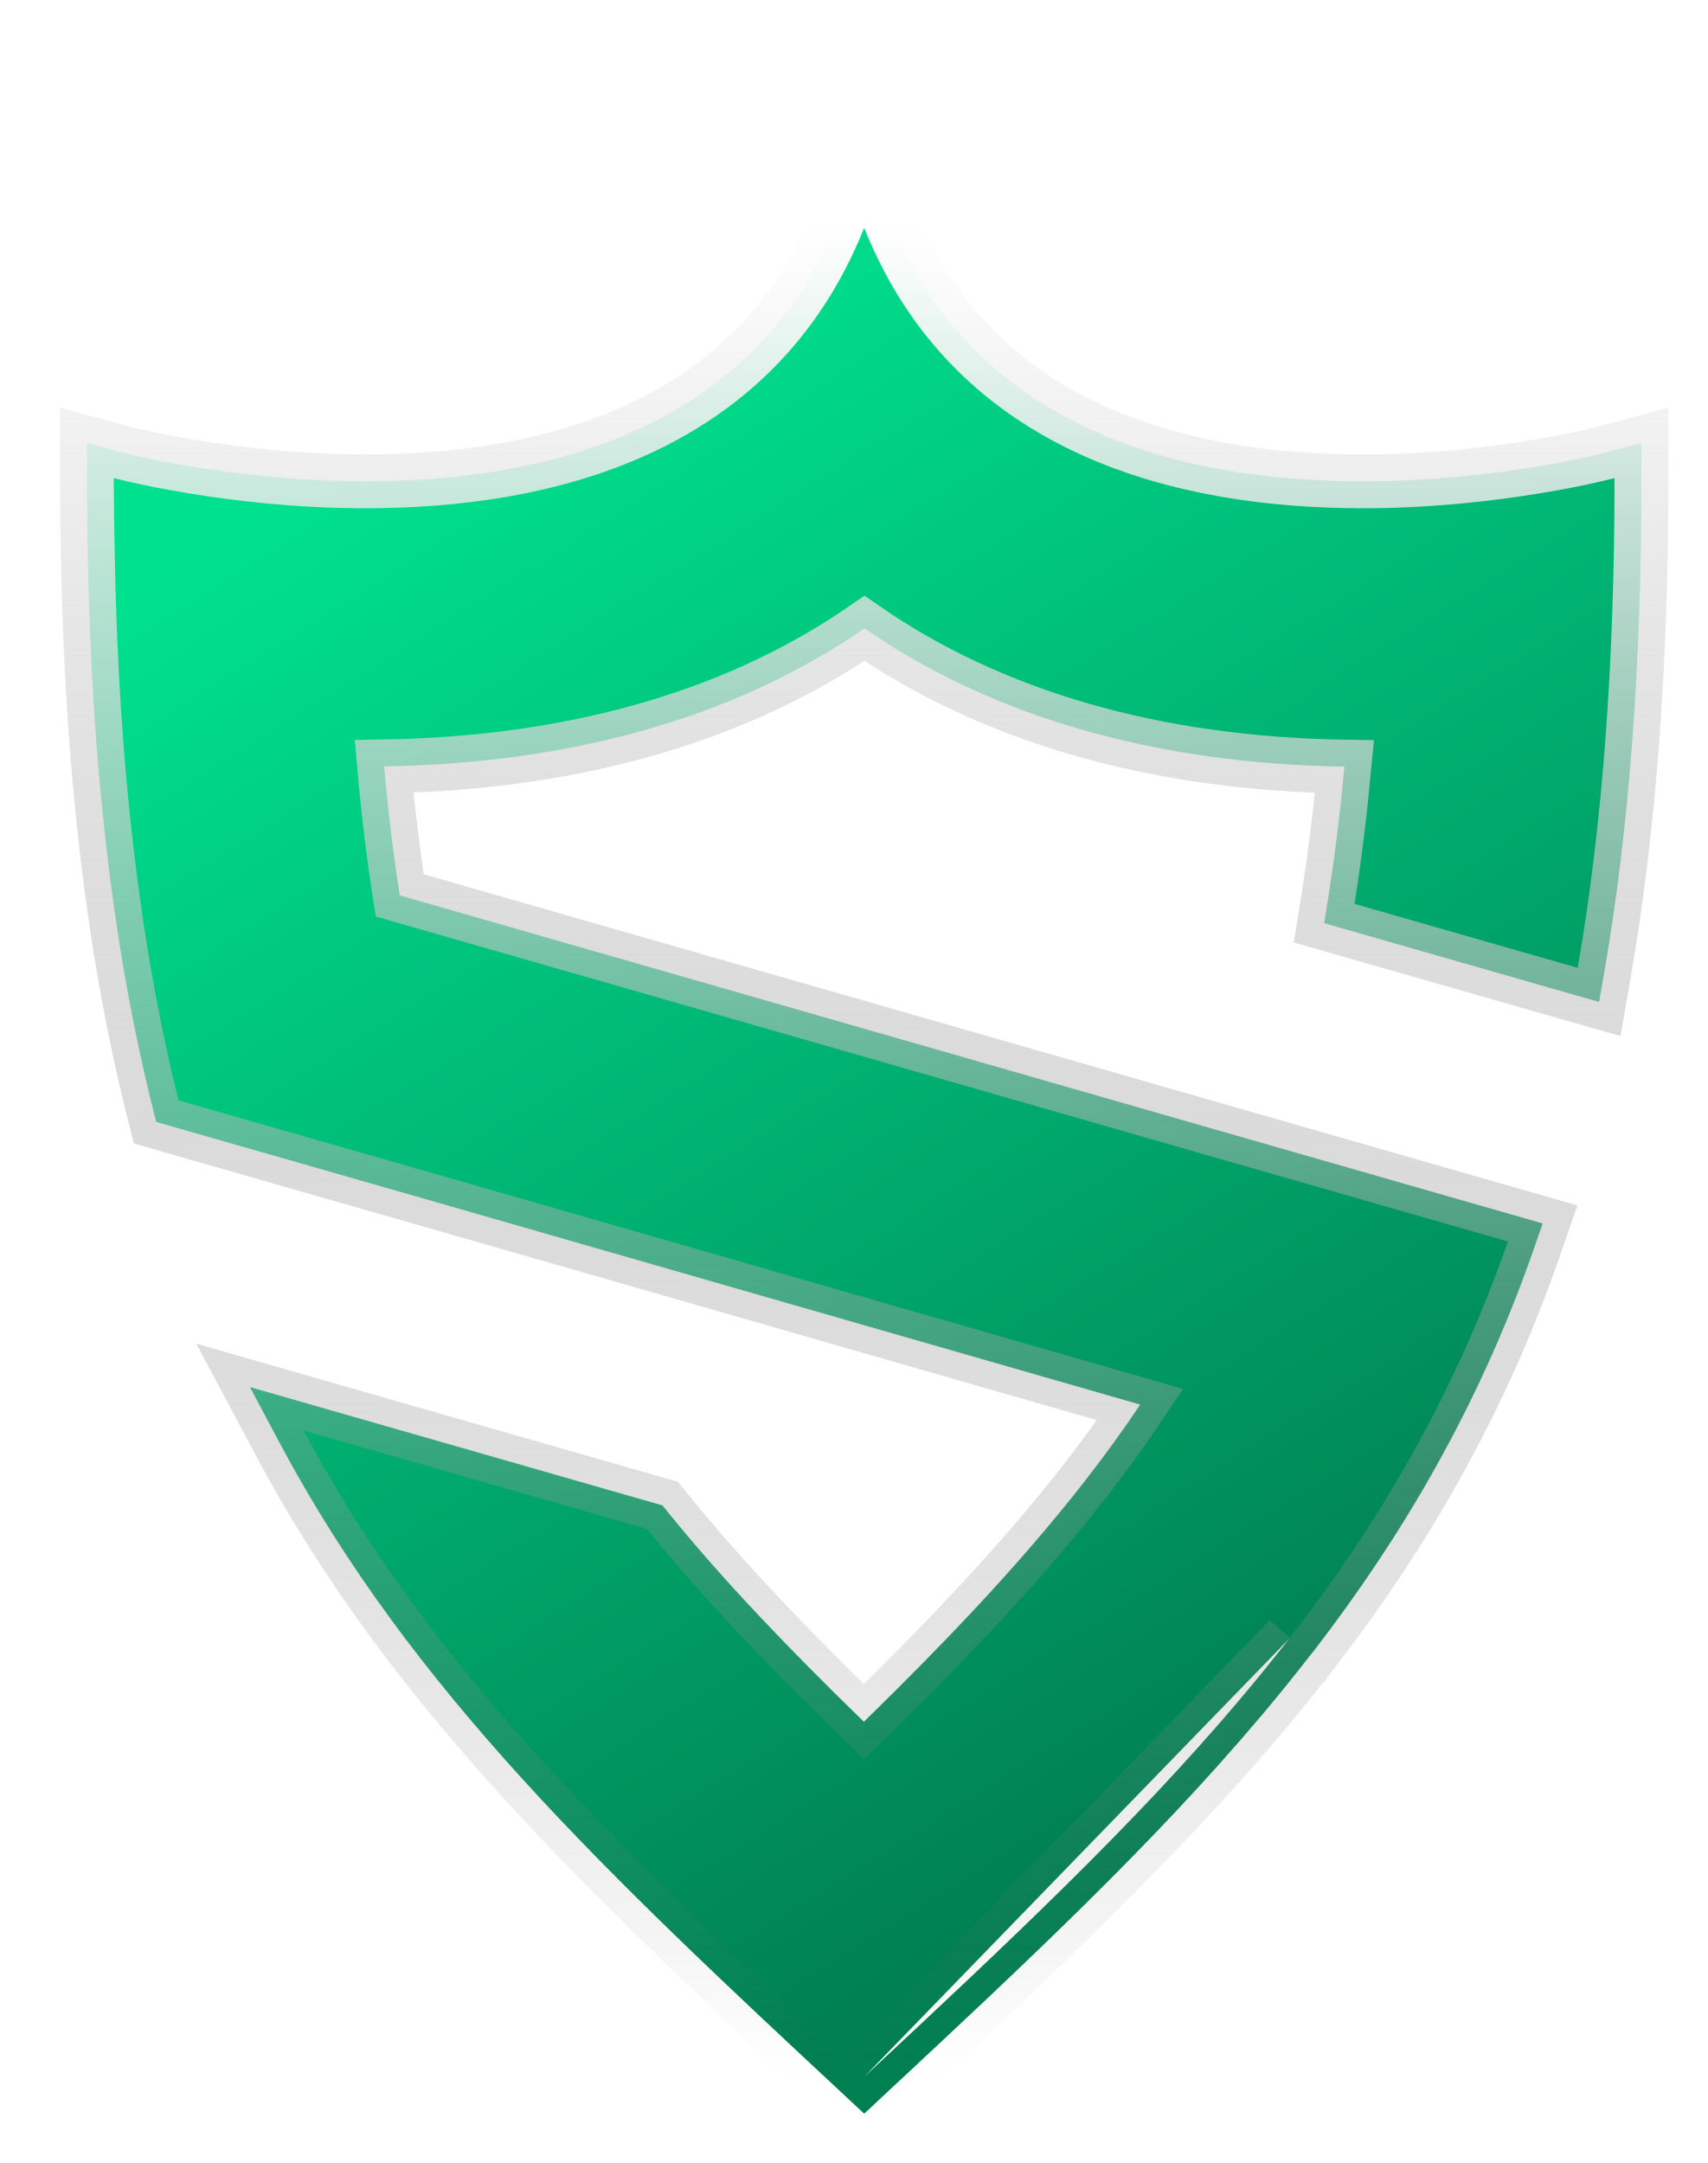
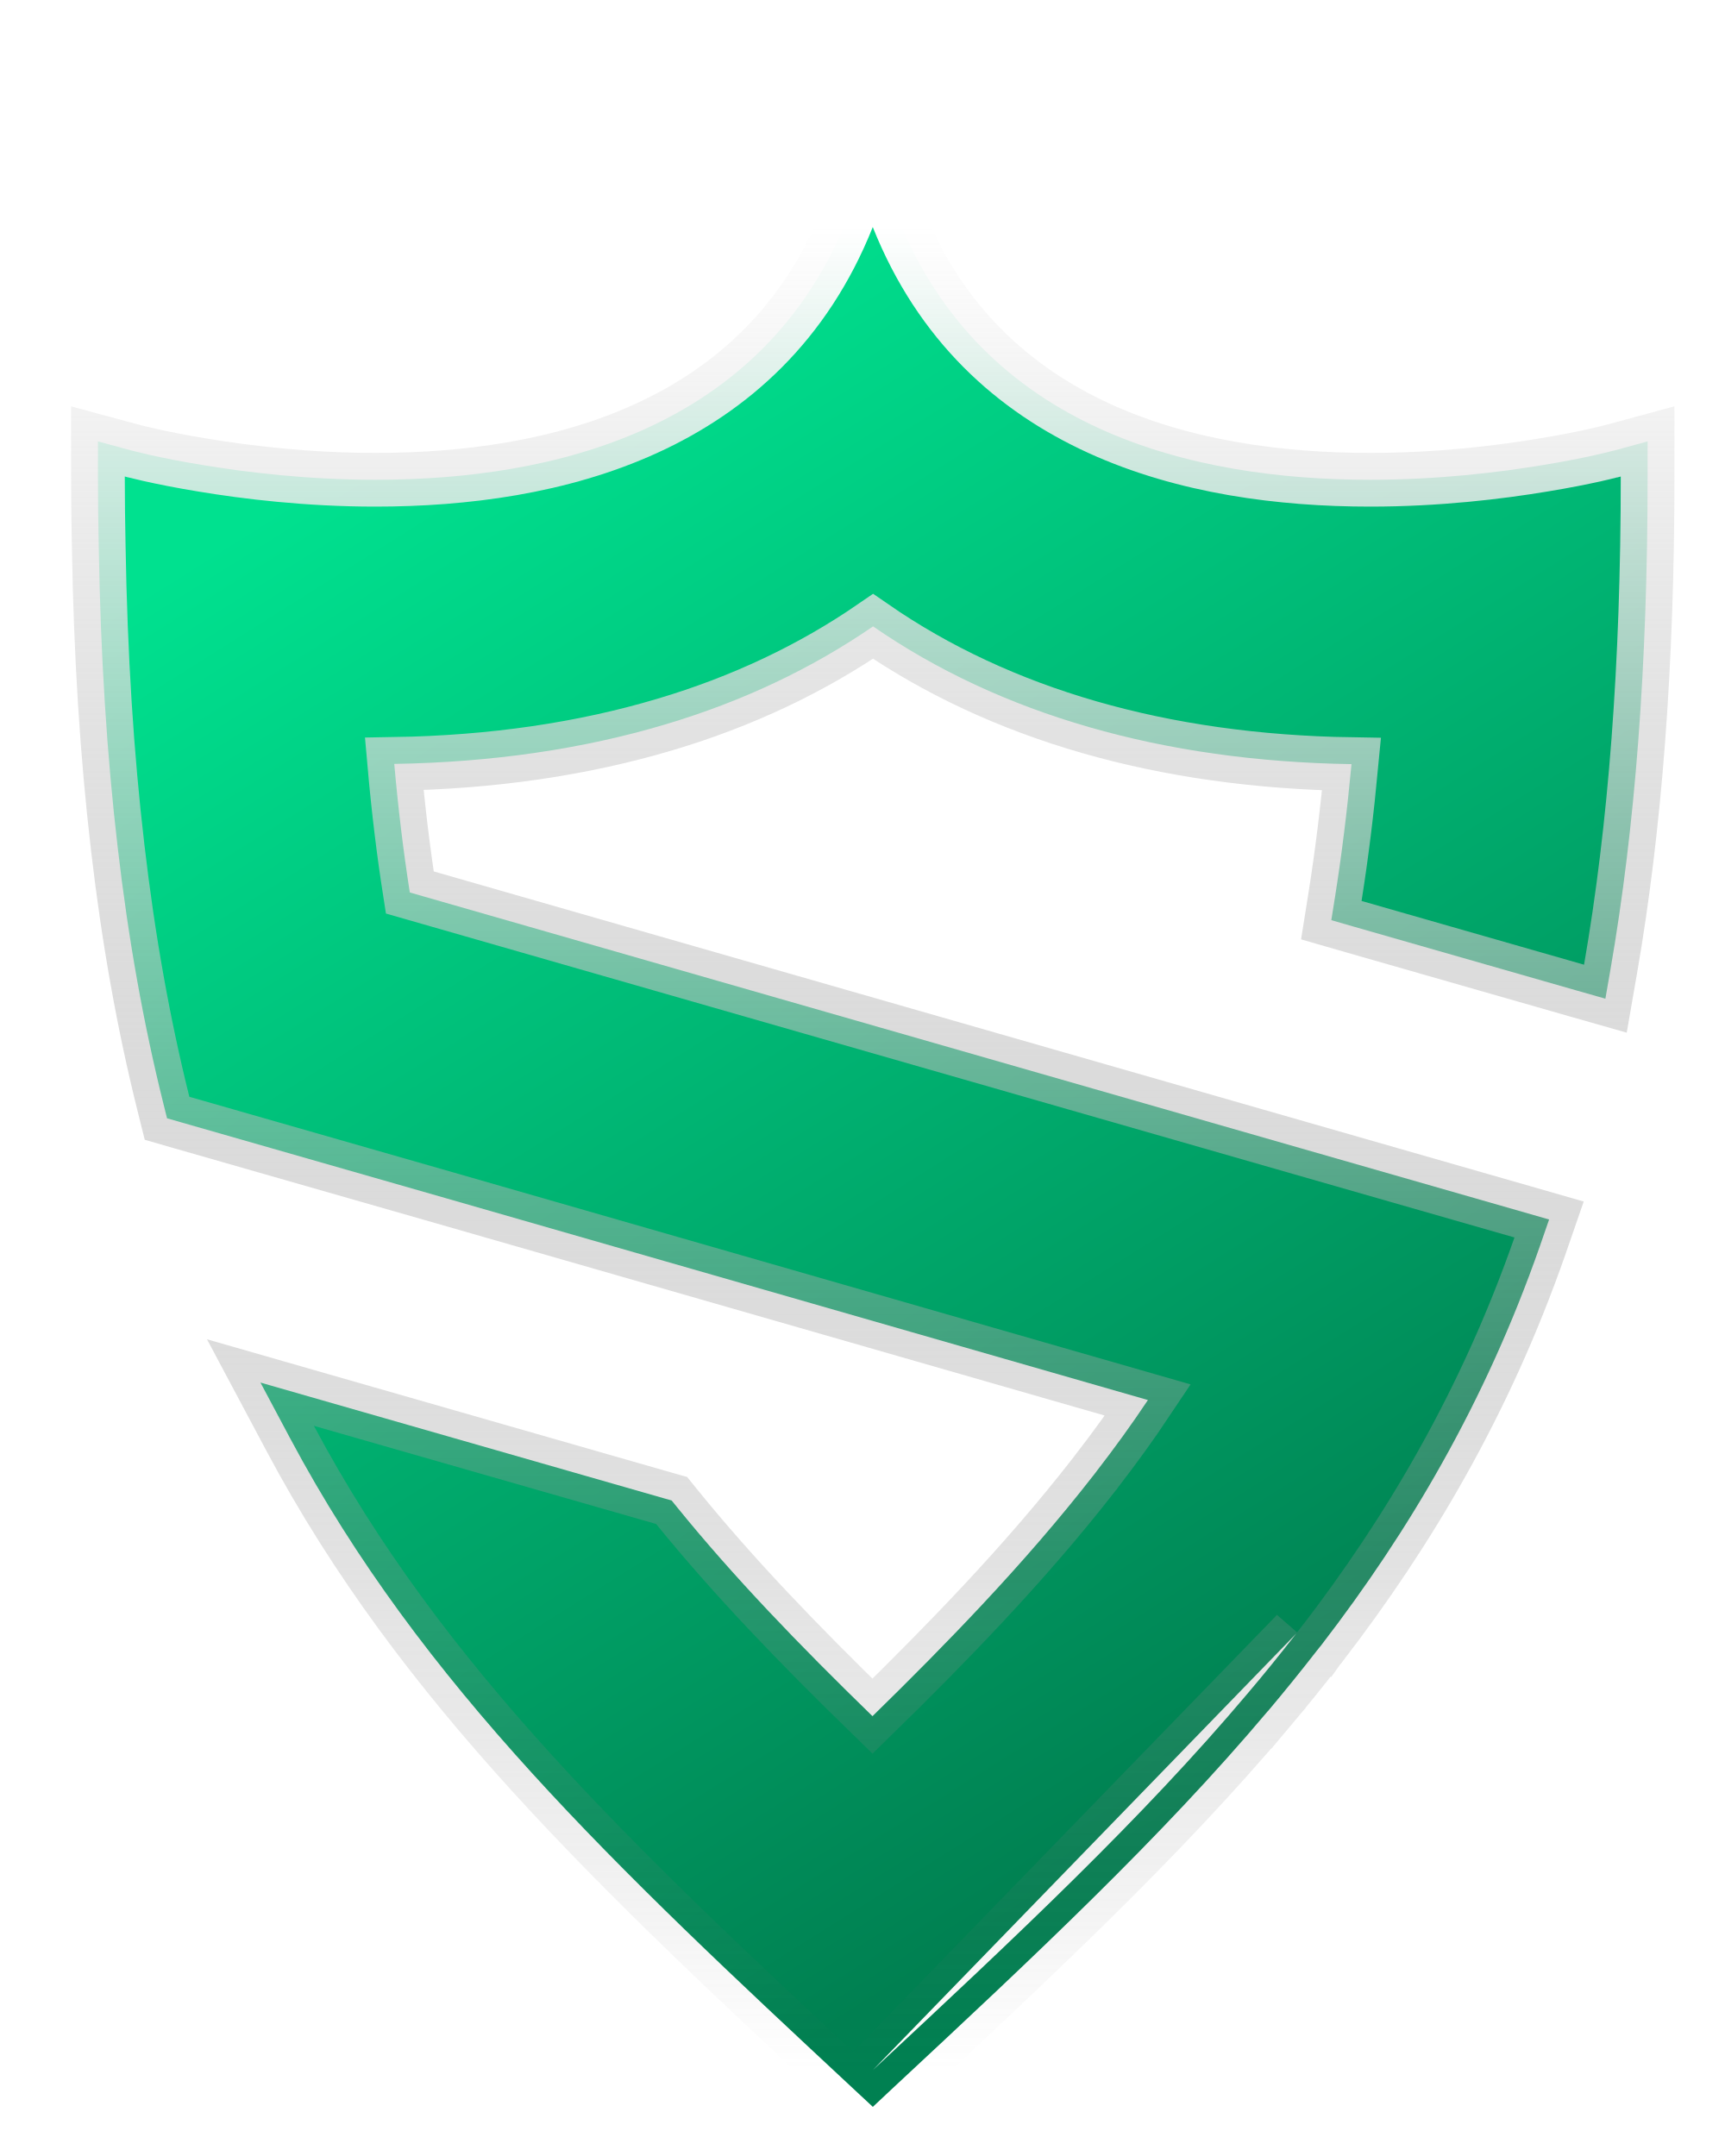
- <svg xmlns="http://www.w3.org/2000/svg" width="15" height="19" viewBox="0 0 15 19" fill="none">
+ <svg xmlns="http://www.w3.org/2000/svg" width="20" height="25" viewBox="0 0 15 19" fill="none">
  <path d="M10.891 14.927L11.072 15.08C11.221 14.903 11.366 14.724 11.508 14.541L11.509 14.541L11.514 14.534C11.516 14.531 11.518 14.528 11.523 14.522L11.539 14.503L11.539 14.503L11.545 14.495C11.935 13.988 12.291 13.459 12.608 12.892C12.938 12.303 13.227 11.673 13.468 10.984L13.55 10.747L13.31 10.678L11.358 10.118L11.358 10.118L3.511 7.865C3.455 7.507 3.409 7.129 3.374 6.732C4.236 6.718 5.036 6.601 5.762 6.384C6.441 6.182 7.052 5.892 7.593 5.52C8.714 6.295 10.143 6.708 11.809 6.734C11.77 7.149 11.722 7.537 11.664 7.902L11.631 8.109L11.832 8.167L13.793 8.729L14.046 8.801L14.091 8.542C14.308 7.292 14.418 5.866 14.418 4.199V3.89L14.12 3.971L14.119 3.971L14.119 3.971L14.119 3.971L14.118 3.971L14.11 3.973L14.079 3.981C14.052 3.988 14.011 3.998 13.957 4.01C13.85 4.034 13.693 4.066 13.498 4.098C13.109 4.163 12.57 4.228 11.973 4.228C10.412 4.228 8.559 3.794 7.81 1.913L7.591 1.36L7.371 1.913C6.622 3.794 4.769 4.228 3.208 4.228C2.612 4.228 2.074 4.163 1.684 4.098C1.489 4.066 1.332 4.034 1.224 4.01C1.171 3.998 1.129 3.988 1.102 3.981L1.071 3.973L1.063 3.971L1.062 3.971L1.062 3.971L1.062 3.971L1.062 3.971L1.062 3.971L0.763 3.89V4.199C0.763 4.408 0.766 4.612 0.77 4.815C0.786 5.778 0.842 6.658 0.937 7.467C1.032 8.286 1.167 9.032 1.339 9.723L1.372 9.855L1.504 9.893L3.821 10.557L3.821 10.557L10.015 12.338C9.871 12.554 9.721 12.761 9.563 12.965L9.556 12.975L9.556 12.975L9.555 12.976L9.53 13.008L9.53 13.008C9.234 13.388 8.906 13.766 8.553 14.143C8.249 14.468 7.926 14.794 7.588 15.124C6.936 14.49 6.363 13.895 5.865 13.281L5.818 13.223L5.747 13.203L2.731 12.338L2.195 12.184L2.457 12.676C3.612 14.845 5.32 16.452 7.429 18.416L7.591 18.567L7.752 18.416C9.014 17.241 10.134 16.192 11.072 15.079L10.891 14.927ZM10.891 14.927C9.964 16.026 8.855 17.066 7.591 18.243L11.322 14.396C11.181 14.577 11.039 14.753 10.891 14.927Z" fill="url(#paint0_linear_0_512)" stroke="url(#paint1_linear_0_512)" stroke-width="0.473" />
  <defs>
    <linearGradient id="paint0_linear_0_512" x1="3.027" y1="4.04" x2="10.46" y2="15.866" gradientUnits="userSpaceOnUse">
      <stop stop-color="#00E18F" />
      <stop offset="1" stop-color="#008051" />
    </linearGradient>
    <linearGradient id="paint1_linear_0_512" x1="7.591" y1="2" x2="7.591" y2="18.243" gradientUnits="userSpaceOnUse">
      <stop stop-color="white" />
      <stop offset="1" stop-color="#6E6E6E" stop-opacity="0" />
    </linearGradient>
  </defs>
</svg>
